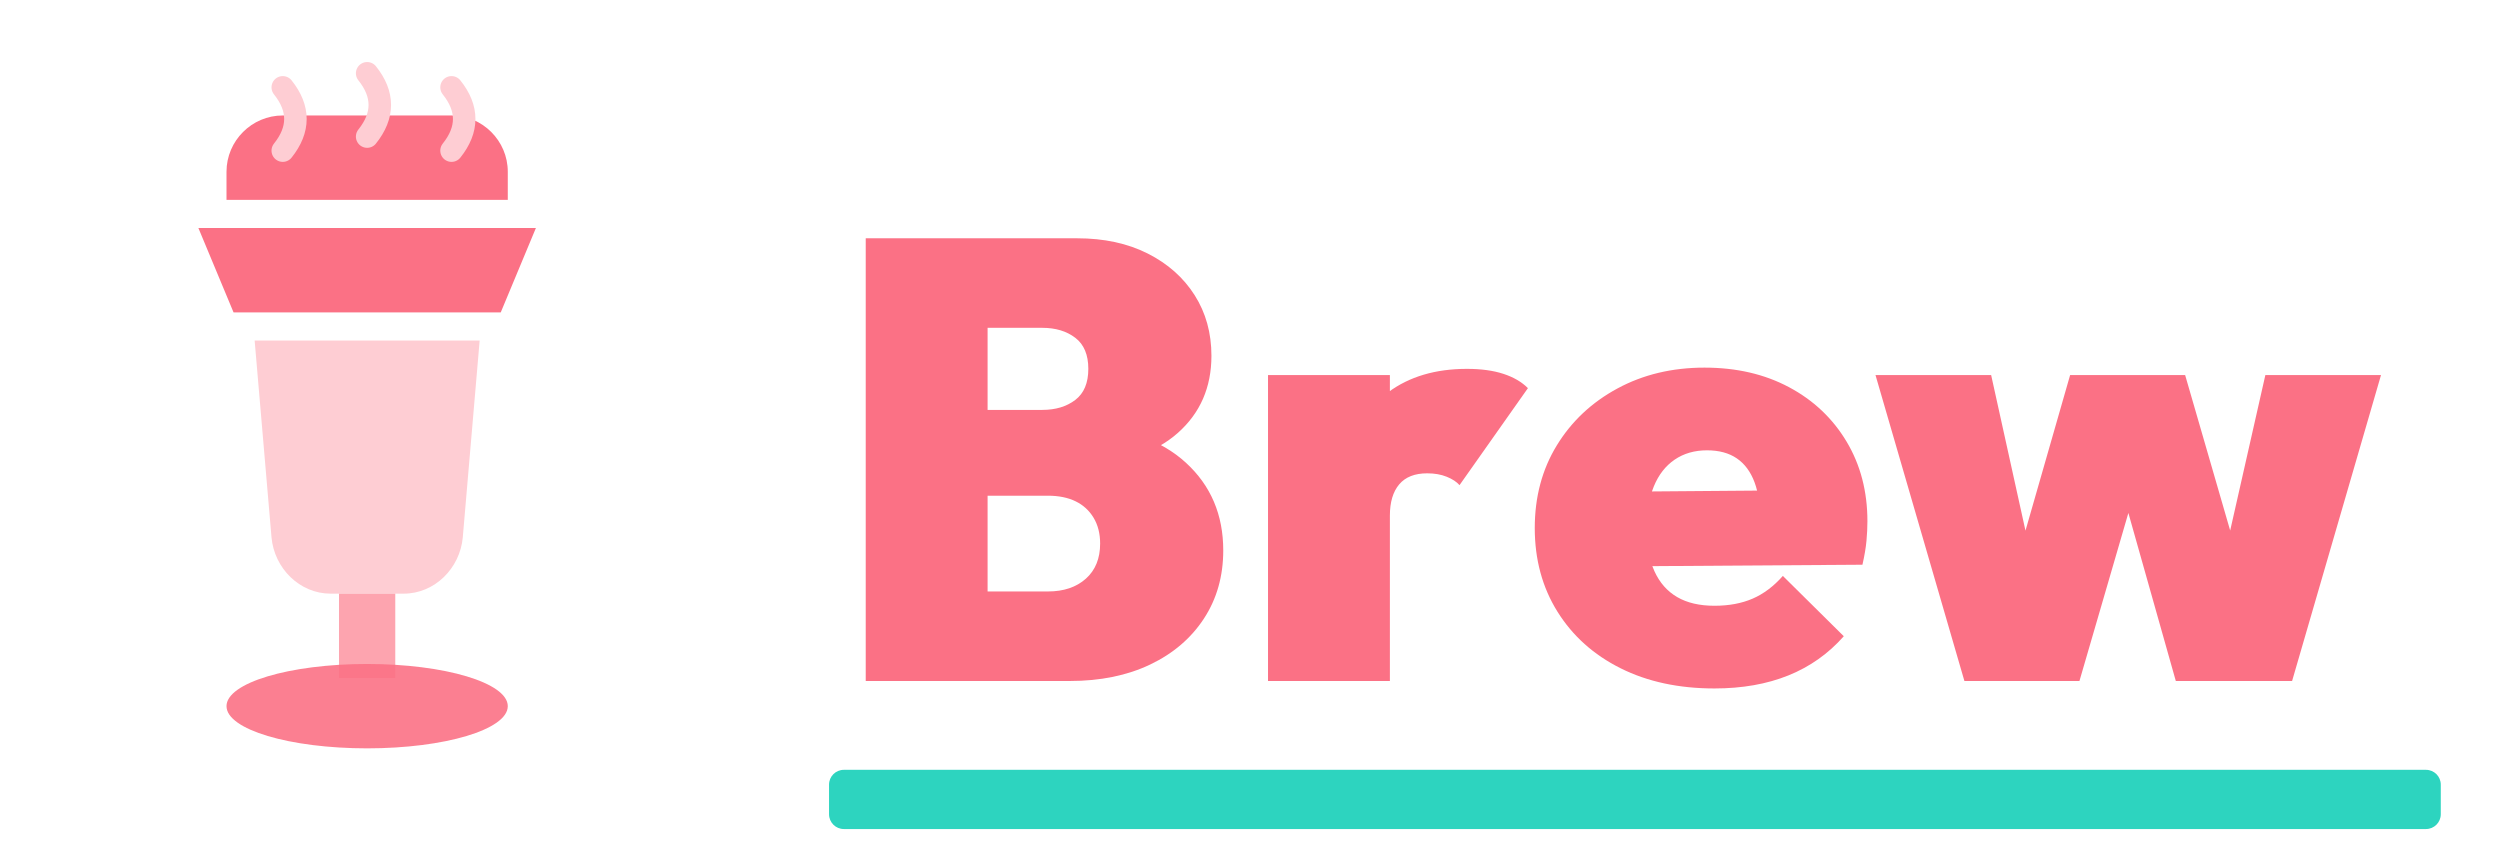
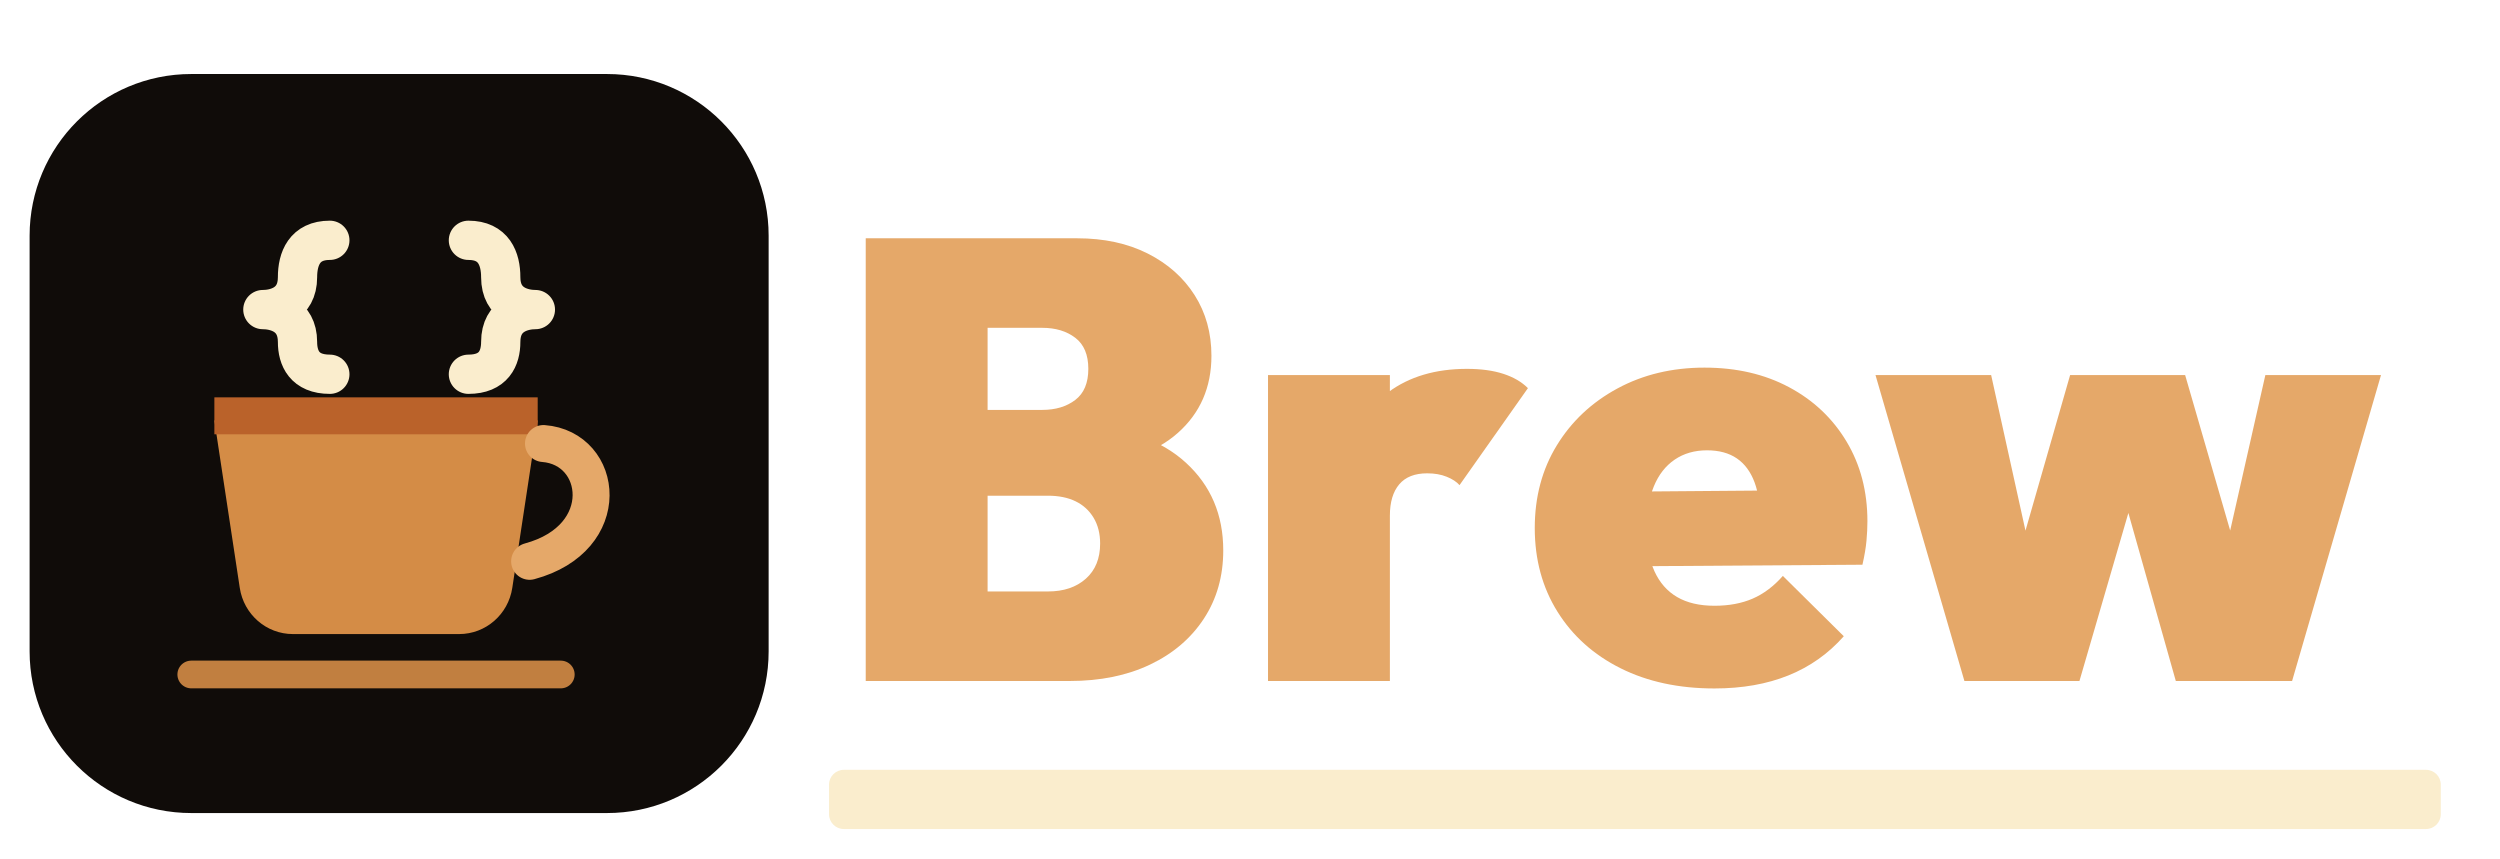
<svg xmlns="http://www.w3.org/2000/svg" viewBox="0 0 168.87 58.00" fill="none" role="img" aria-label="Brew">
-   <g transform="translate(2,4) scale(0.95)">
-     <path fill="#FB7185" d="M14 8c0-2.2 1.8-4 4-4h12c2.2 0 4 1.8 4 4v2H14V8z" />
-     <path fill="#FB7185" d="M12 12h24l-2.5 6H14.5L12 12z" />
-     <path fill="#FECDD3" d="M16 20h16l-1.2 14c-.2 2.2-2 4-4.2 4h-5.2c-2.2 0-4-1.8-4.2-4L16 20z" />
-     <path fill="#FDA4AF" d="M22 38h4v6h-4z" />
-     <ellipse cx="24" cy="46" rx="10" ry="3" fill="#FB7185" opacity=".9" />
-     <path stroke="#FECDD3" stroke-width="1.6" stroke-linecap="round" fill="none" d="M18 2c1.2 1.5 1.2 3 0 4.5M24 1c1.2 1.5 1.2 3 0 4.5M30 2c1.2 1.5 1.2 3 0 4.5" />
+   <g transform="translate(2,5) scale(0.78)">
+     <rect width="64" height="64" rx="14" fill="#100C09" />
+     <path fill="#D48C46" d="M16 30h28l-2.2 14.5c-.35 2.3-2.3 4-4.6 4H22.8c-2.3 0-4.25-1.7-4.6-4L16 30z" />
+     <path fill="#BA622A" d="M16 28h28v3.2H16z" />
+     <path fill="none" stroke="#E5A869" stroke-width="3.2" stroke-linecap="round" d="M44.5 32c5.2.4 6.2 8.2-1.2 10.2" />
+     <path fill="none" stroke="#D48C46" stroke-width="2.4" stroke-linecap="round" opacity="0.9" d="M14 52h32" />
+     <path fill="none" stroke="#FAEDCD" stroke-width="3.4" stroke-linecap="round" stroke-linejoin="round" d="M26 26c-2.2 0-2.8-1.4-2.8-2.8 0-2.4-2-2.8-3-2.8 1 0 3-.4 3-2.8C23.2 16 23.8 14.4 26 14.4" />
+     <path fill="none" stroke="#FAEDCD" stroke-width="3.4" stroke-linecap="round" stroke-linejoin="round" d="M38 26c2.2 0 2.8-1.4 2.8-2.8 0-2.4 2-2.8 3-2.8-1 0-3-.4-3-2.8C40.8 16 40.2 14.4 38 14.4" />
  </g>
-   <path fill="#FB7185" d="M65.282 46.0V39.952H70.784Q72.38 39.952 73.346 39.091Q74.312 38.23 74.312 36.718Q74.312 35.71 73.871 34.975Q73.43 34.24 72.653 33.862Q71.876 33.484 70.784 33.484H65.282V27.688H70.406Q71.75 27.688 72.632 27.016Q73.514 26.344 73.514 24.916Q73.514 23.488 72.632 22.816Q71.75 22.144 70.406 22.144H65.282V16.096H72.758Q75.488 16.096 77.525 17.125Q79.562 18.154 80.696 19.939Q81.83 21.724 81.83 24.034Q81.83 27.226 79.562 29.242Q77.294 31.258 72.926 31.552L72.842 28.654Q77.588 28.948 80.108 31.258Q82.628 33.568 82.628 37.18Q82.628 39.784 81.326 41.779Q80.024 43.774 77.693 44.887Q75.362 46.0 72.254 46.0ZM58.478 46.0V16.096H66.71V46.0Z" />
-   <path fill="#FB7185" d="M85.652 46.0V25.336H93.884V46.0ZM93.884 34.828 90.062 31.426Q91.658 28.066 93.779 26.491Q95.899 24.916 99.092 24.916Q100.52 24.916 101.549 25.252Q102.578 25.588 103.208 26.218L98.588 32.77Q98.294 32.434 97.722 32.203Q97.151 31.972 96.404 31.972Q95.144 31.972 94.514 32.717Q93.884 33.463 93.884 34.828Z" />
-   <path fill="#FB7185" d="M115.808 46.504Q112.196 46.504 109.466 45.139Q106.736 43.774 105.203 41.317Q103.67 38.86 103.67 35.668Q103.67 32.518 105.161 30.082Q106.652 27.646 109.256 26.239Q111.86 24.832 115.136 24.832Q118.37 24.832 120.848 26.155Q123.326 27.478 124.733 29.83Q126.14 32.182 126.14 35.206Q126.14 35.836 126.077 36.529Q126.014 37.222 125.804 38.146L107.156 38.272V33.232L122.738 33.106L118.916 35.332Q118.916 33.652 118.517 32.581Q118.118 31.51 117.32 30.964Q116.522 30.418 115.304 30.418Q114.044 30.418 113.12 31.048Q112.196 31.678 111.713 32.854Q111.23 34.03 111.23 35.71Q111.23 37.432 111.755 38.587Q112.28 39.742 113.288 40.33Q114.296 40.918 115.808 40.918Q117.278 40.918 118.391 40.435Q119.504 39.952 120.428 38.902L124.544 42.976Q122.99 44.74 120.806 45.622Q118.622 46.504 115.808 46.504Z" />
-   <path fill="#FB7185" d="M132.692 46.0 126.686 25.336H134.498L137.816 40.372L135.506 40.414L139.832 25.336H147.602L151.97 40.414L149.618 40.372L153.02 25.336H160.832L154.826 46.0H146.972L142.94 31.72H144.62L140.462 46.0Z" />
-   <rect x="56" y="52" width="108.87" height="4" rx="1" fill="#2DD4BF" />
+   <path fill="#E5A869" d="M65.282 46.0V39.952H70.784Q72.38 39.952 73.346 39.091Q74.312 38.23 74.312 36.718Q74.312 35.71 73.871 34.975Q73.43 34.24 72.653 33.862Q71.876 33.484 70.784 33.484H65.282V27.688H70.406Q71.75 27.688 72.632 27.016Q73.514 26.344 73.514 24.916Q73.514 23.488 72.632 22.816Q71.75 22.144 70.406 22.144H65.282V16.096H72.758Q75.488 16.096 77.525 17.125Q79.562 18.154 80.696 19.939Q81.83 21.724 81.83 24.034Q81.83 27.226 79.562 29.242Q77.294 31.258 72.926 31.552L72.842 28.654Q77.588 28.948 80.108 31.258Q82.628 33.568 82.628 37.18Q82.628 39.784 81.326 41.779Q80.024 43.774 77.693 44.887Q75.362 46.0 72.254 46.0ZM58.478 46.0V16.096H66.71V46.0Z" />
+   <path fill="#E5A869" d="M85.652 46.0V25.336H93.884V46.0ZM93.884 34.828 90.062 31.426Q91.658 28.066 93.779 26.491Q95.899 24.916 99.092 24.916Q100.52 24.916 101.549 25.252Q102.578 25.588 103.208 26.218L98.588 32.77Q98.294 32.434 97.722 32.203Q97.151 31.972 96.404 31.972Q95.144 31.972 94.514 32.717Q93.884 33.463 93.884 34.828Z" />
+   <path fill="#E5A869" d="M115.808 46.504Q112.196 46.504 109.466 45.139Q106.736 43.774 105.203 41.317Q103.67 38.86 103.67 35.668Q103.67 32.518 105.161 30.082Q106.652 27.646 109.256 26.239Q111.86 24.832 115.136 24.832Q118.37 24.832 120.848 26.155Q123.326 27.478 124.733 29.83Q126.14 32.182 126.14 35.206Q126.14 35.836 126.077 36.529Q126.014 37.222 125.804 38.146L107.156 38.272V33.232L122.738 33.106L118.916 35.332Q118.916 33.652 118.517 32.581Q118.118 31.51 117.32 30.964Q116.522 30.418 115.304 30.418Q114.044 30.418 113.12 31.048Q112.196 31.678 111.713 32.854Q111.23 34.03 111.23 35.71Q111.23 37.432 111.755 38.587Q112.28 39.742 113.288 40.33Q114.296 40.918 115.808 40.918Q117.278 40.918 118.391 40.435Q119.504 39.952 120.428 38.902L124.544 42.976Q122.99 44.74 120.806 45.622Q118.622 46.504 115.808 46.504Z" />
+   <path fill="#E5A869" d="M132.692 46.0 126.686 25.336H134.498L137.816 40.372L135.506 40.414L139.832 25.336H147.602L151.97 40.414L149.618 40.372L153.02 25.336H160.832L154.826 46.0H146.972L142.94 31.72H144.62L140.462 46.0Z" />
+   <rect x="56" y="52" width="108.87" height="4" rx="1" fill="#FAEDCD" />
</svg>
